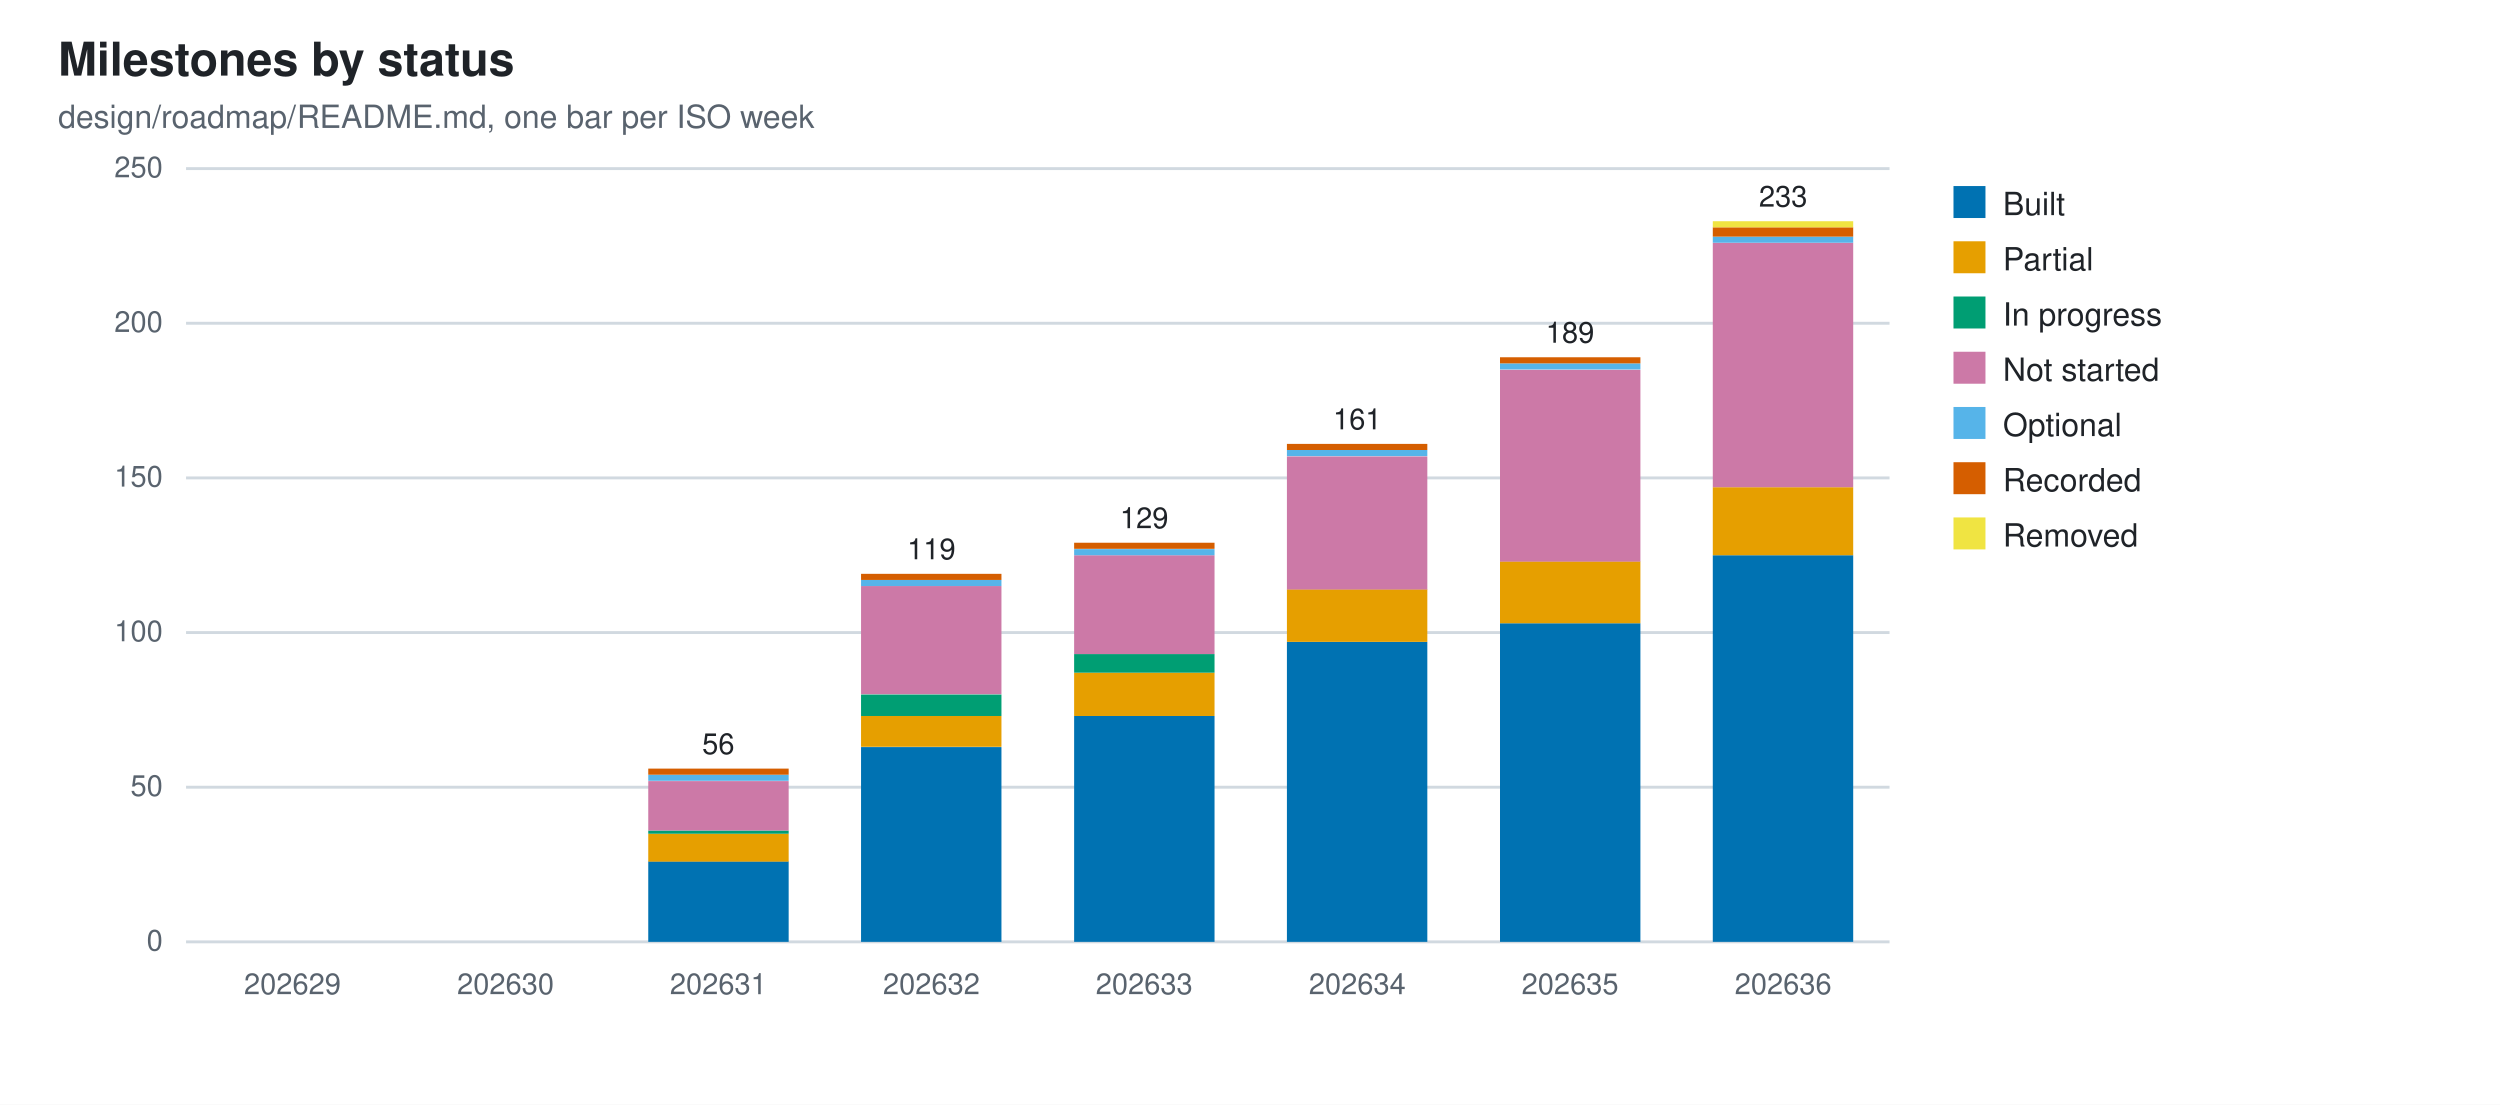
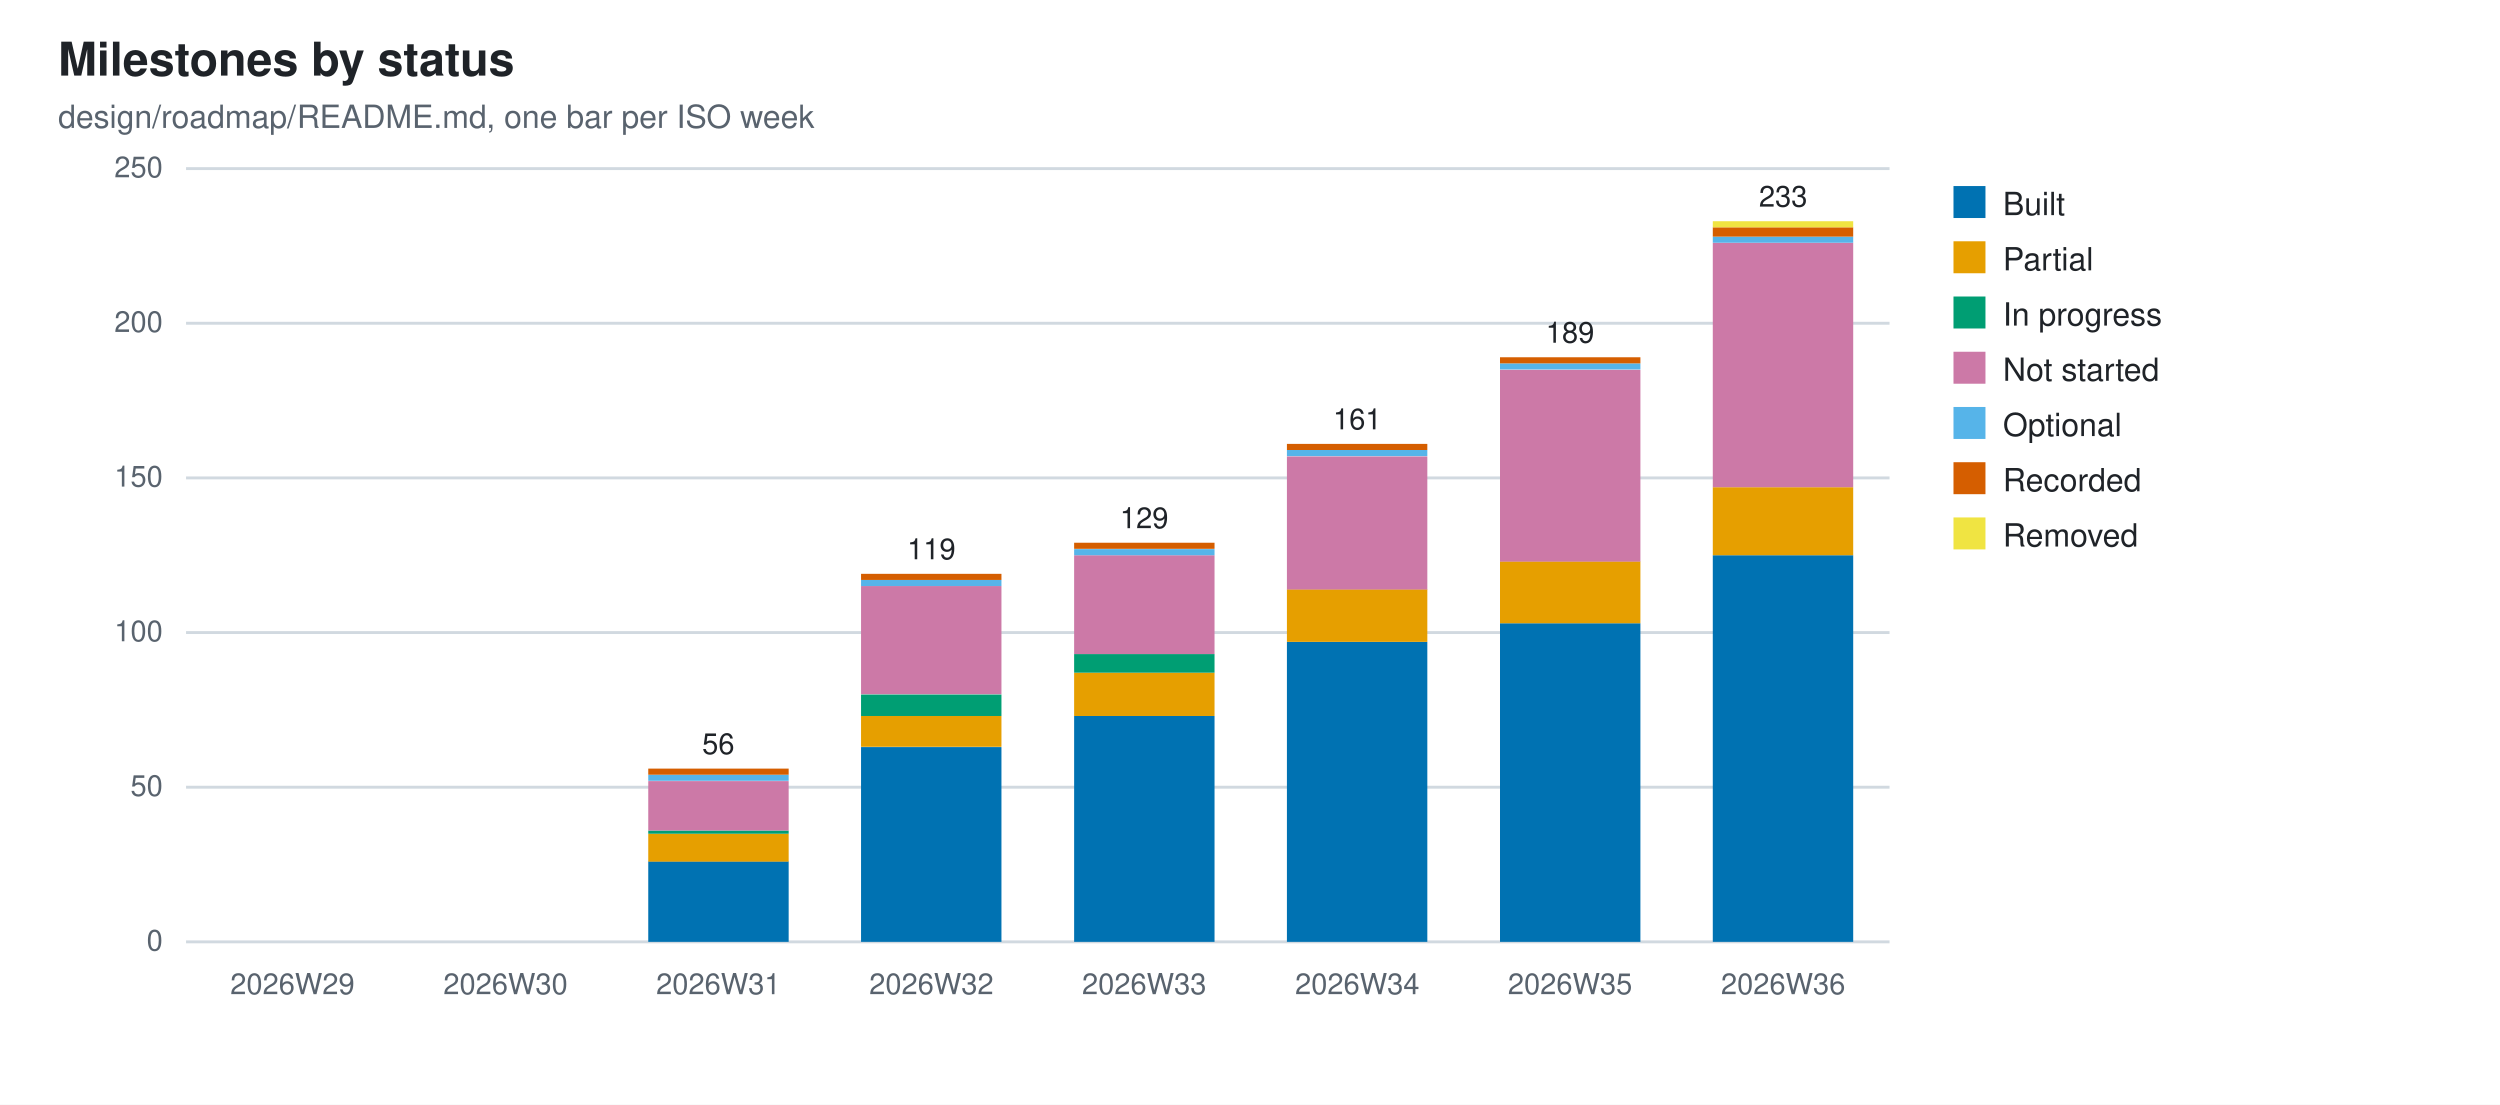
<svg xmlns="http://www.w3.org/2000/svg" width="860" height="380" viewBox="0 0 860 380" role="img" aria-label="Milestones by status">
  <style>
  .bg{fill:#ffffff} .fg{fill:#1f2328} .mut{fill:#59636e} .grid{stroke:#d1d9e0}
  @media (prefers-color-scheme: dark){
    .bg{fill:#0d1117} .fg{fill:#e6edf3} .mut{fill:#9198a1} .grid{stroke:#30363d}}
  text{font-family:-apple-system,BlinkMacSystemFont,"Segoe UI",Helvetica,Arial,sans-serif}
</style>
  <rect class="bg" width="860" height="380" />
  <text class="fg" x="20" y="26" font-size="16" font-weight="600">Milestones by status</text>
  <text class="mut" x="20" y="44" font-size="11">design/roadmap/README.md, one bar per ISO week</text>
  <line class="grid" x1="64" y1="324.0" x2="650.0" y2="324.0" stroke-width="1" />
  <text class="mut" x="56" y="327.0" font-size="10" text-anchor="end">0</text>
  <line class="grid" x1="64" y1="270.8" x2="650.0" y2="270.8" stroke-width="1" />
  <text class="mut" x="56" y="273.8" font-size="10" text-anchor="end">50</text>
  <line class="grid" x1="64" y1="217.6" x2="650.0" y2="217.6" stroke-width="1" />
  <text class="mut" x="56" y="220.6" font-size="10" text-anchor="end">100</text>
  <line class="grid" x1="64" y1="164.4" x2="650.0" y2="164.4" stroke-width="1" />
  <text class="mut" x="56" y="167.4" font-size="10" text-anchor="end">150</text>
  <line class="grid" x1="64" y1="111.2" x2="650.0" y2="111.2" stroke-width="1" />
  <text class="mut" x="56" y="114.2" font-size="10" text-anchor="end">200</text>
  <line class="grid" x1="64" y1="58.0" x2="650.0" y2="58.0" stroke-width="1" />
  <text class="mut" x="56" y="61.0" font-size="10" text-anchor="end">250</text>
-   <text class="mut" x="100.6" y="342" font-size="10" text-anchor="middle">202629</text>
-   <text class="mut" x="173.9" y="342" font-size="10" text-anchor="middle">202630</text>
+   <text class="mut" x="100.6" y="342" font-size="10" text-anchor="middle">2026W29</text>
+   <text class="mut" x="173.9" y="342" font-size="10" text-anchor="middle">2026W30</text>
  <rect x="223.0" y="296.3" width="48.3" height="27.7" fill="#0072B2" />
  <rect x="223.0" y="286.8" width="48.3" height="9.6" fill="#E69F00" />
  <rect x="223.0" y="285.7" width="48.3" height="1.1" fill="#009E73" />
  <rect x="223.0" y="268.7" width="48.3" height="17.0" fill="#CC79A7" />
  <rect x="223.0" y="266.5" width="48.3" height="2.1" fill="#56B4E9" />
  <rect x="223.0" y="264.4" width="48.3" height="2.1" fill="#D55E00" />
-   <text class="mut" x="247.1" y="342" font-size="10" text-anchor="middle">202631</text>
+   <text class="mut" x="247.1" y="342" font-size="10" text-anchor="middle">2026W31</text>
  <text class="fg" x="247.1" y="259.4" font-size="10" text-anchor="middle">56</text>
  <rect x="296.2" y="257.0" width="48.3" height="67.0" fill="#0072B2" />
  <rect x="296.2" y="246.3" width="48.3" height="10.6" fill="#E69F00" />
  <rect x="296.2" y="238.9" width="48.3" height="7.4" fill="#009E73" />
  <rect x="296.2" y="201.6" width="48.3" height="37.2" fill="#CC79A7" />
  <rect x="296.2" y="199.5" width="48.3" height="2.1" fill="#56B4E9" />
  <rect x="296.2" y="197.4" width="48.3" height="2.1" fill="#D55E00" />
-   <text class="mut" x="320.4" y="342" font-size="10" text-anchor="middle">202632</text>
+   <text class="mut" x="320.4" y="342" font-size="10" text-anchor="middle">2026W32</text>
  <text class="fg" x="320.4" y="192.4" font-size="10" text-anchor="middle">119</text>
  <rect x="369.5" y="246.3" width="48.3" height="77.7" fill="#0072B2" />
  <rect x="369.5" y="231.4" width="48.3" height="14.9" fill="#E69F00" />
  <rect x="369.5" y="225.0" width="48.3" height="6.4" fill="#009E73" />
  <rect x="369.5" y="191.0" width="48.3" height="34.0" fill="#CC79A7" />
  <rect x="369.5" y="188.9" width="48.3" height="2.1" fill="#56B4E9" />
  <rect x="369.5" y="186.7" width="48.3" height="2.1" fill="#D55E00" />
-   <text class="mut" x="393.6" y="342" font-size="10" text-anchor="middle">202633</text>
+   <text class="mut" x="393.6" y="342" font-size="10" text-anchor="middle">2026W33</text>
  <text class="fg" x="393.6" y="181.7" font-size="10" text-anchor="middle">129</text>
  <rect x="442.7" y="220.8" width="48.3" height="103.2" fill="#0072B2" />
  <rect x="442.7" y="202.7" width="48.3" height="18.1" fill="#E69F00" />
  <rect x="442.7" y="157.0" width="48.3" height="45.8" fill="#CC79A7" />
  <rect x="442.7" y="154.8" width="48.3" height="2.1" fill="#56B4E9" />
  <rect x="442.7" y="152.7" width="48.3" height="2.1" fill="#D55E00" />
-   <text class="mut" x="466.9" y="342" font-size="10" text-anchor="middle">202634</text>
+   <text class="mut" x="466.9" y="342" font-size="10" text-anchor="middle">2026W34</text>
  <text class="fg" x="466.9" y="147.7" font-size="10" text-anchor="middle">161</text>
  <rect x="516.0" y="214.4" width="48.3" height="109.6" fill="#0072B2" />
  <rect x="516.0" y="193.1" width="48.3" height="21.3" fill="#E69F00" />
  <rect x="516.0" y="127.2" width="48.3" height="66.0" fill="#CC79A7" />
  <rect x="516.0" y="125.0" width="48.3" height="2.1" fill="#56B4E9" />
  <rect x="516.0" y="122.9" width="48.3" height="2.1" fill="#D55E00" />
-   <text class="mut" x="540.1" y="342" font-size="10" text-anchor="middle">202635</text>
+   <text class="mut" x="540.1" y="342" font-size="10" text-anchor="middle">2026W35</text>
  <text class="fg" x="540.1" y="117.9" font-size="10" text-anchor="middle">189</text>
  <rect x="589.2" y="191.0" width="48.3" height="133.0" fill="#0072B2" />
  <rect x="589.2" y="167.6" width="48.3" height="23.4" fill="#E69F00" />
  <rect x="589.2" y="83.5" width="48.3" height="84.1" fill="#CC79A7" />
  <rect x="589.2" y="81.4" width="48.3" height="2.1" fill="#56B4E9" />
  <rect x="589.2" y="78.2" width="48.3" height="3.2" fill="#D55E00" />
  <rect x="589.2" y="76.1" width="48.3" height="2.1" fill="#F0E442" />
-   <text class="mut" x="613.4" y="342" font-size="10" text-anchor="middle">202636</text>
+   <text class="mut" x="613.4" y="342" font-size="10" text-anchor="middle">2026W36</text>
  <text class="fg" x="613.4" y="71.1" font-size="10" text-anchor="middle">233</text>
  <rect x="672" y="64" width="11" height="11" fill="#0072B2" />
  <text class="fg" x="689" y="74" font-size="11">Built</text>
  <rect x="672" y="83" width="11" height="11" fill="#E69F00" />
  <text class="fg" x="689" y="93" font-size="11">Partial</text>
  <rect x="672" y="102" width="11" height="11" fill="#009E73" />
  <text class="fg" x="689" y="112" font-size="11">In progress</text>
  <rect x="672" y="121" width="11" height="11" fill="#CC79A7" />
  <text class="fg" x="689" y="131" font-size="11">Not started</text>
  <rect x="672" y="140" width="11" height="11" fill="#56B4E9" />
  <text class="fg" x="689" y="150" font-size="11">Optional</text>
  <rect x="672" y="159" width="11" height="11" fill="#D55E00" />
  <text class="fg" x="689" y="169" font-size="11">Recorded</text>
  <rect x="672" y="178" width="11" height="11" fill="#F0E442" />
  <text class="fg" x="689" y="188" font-size="11">Removed</text>
</svg>
